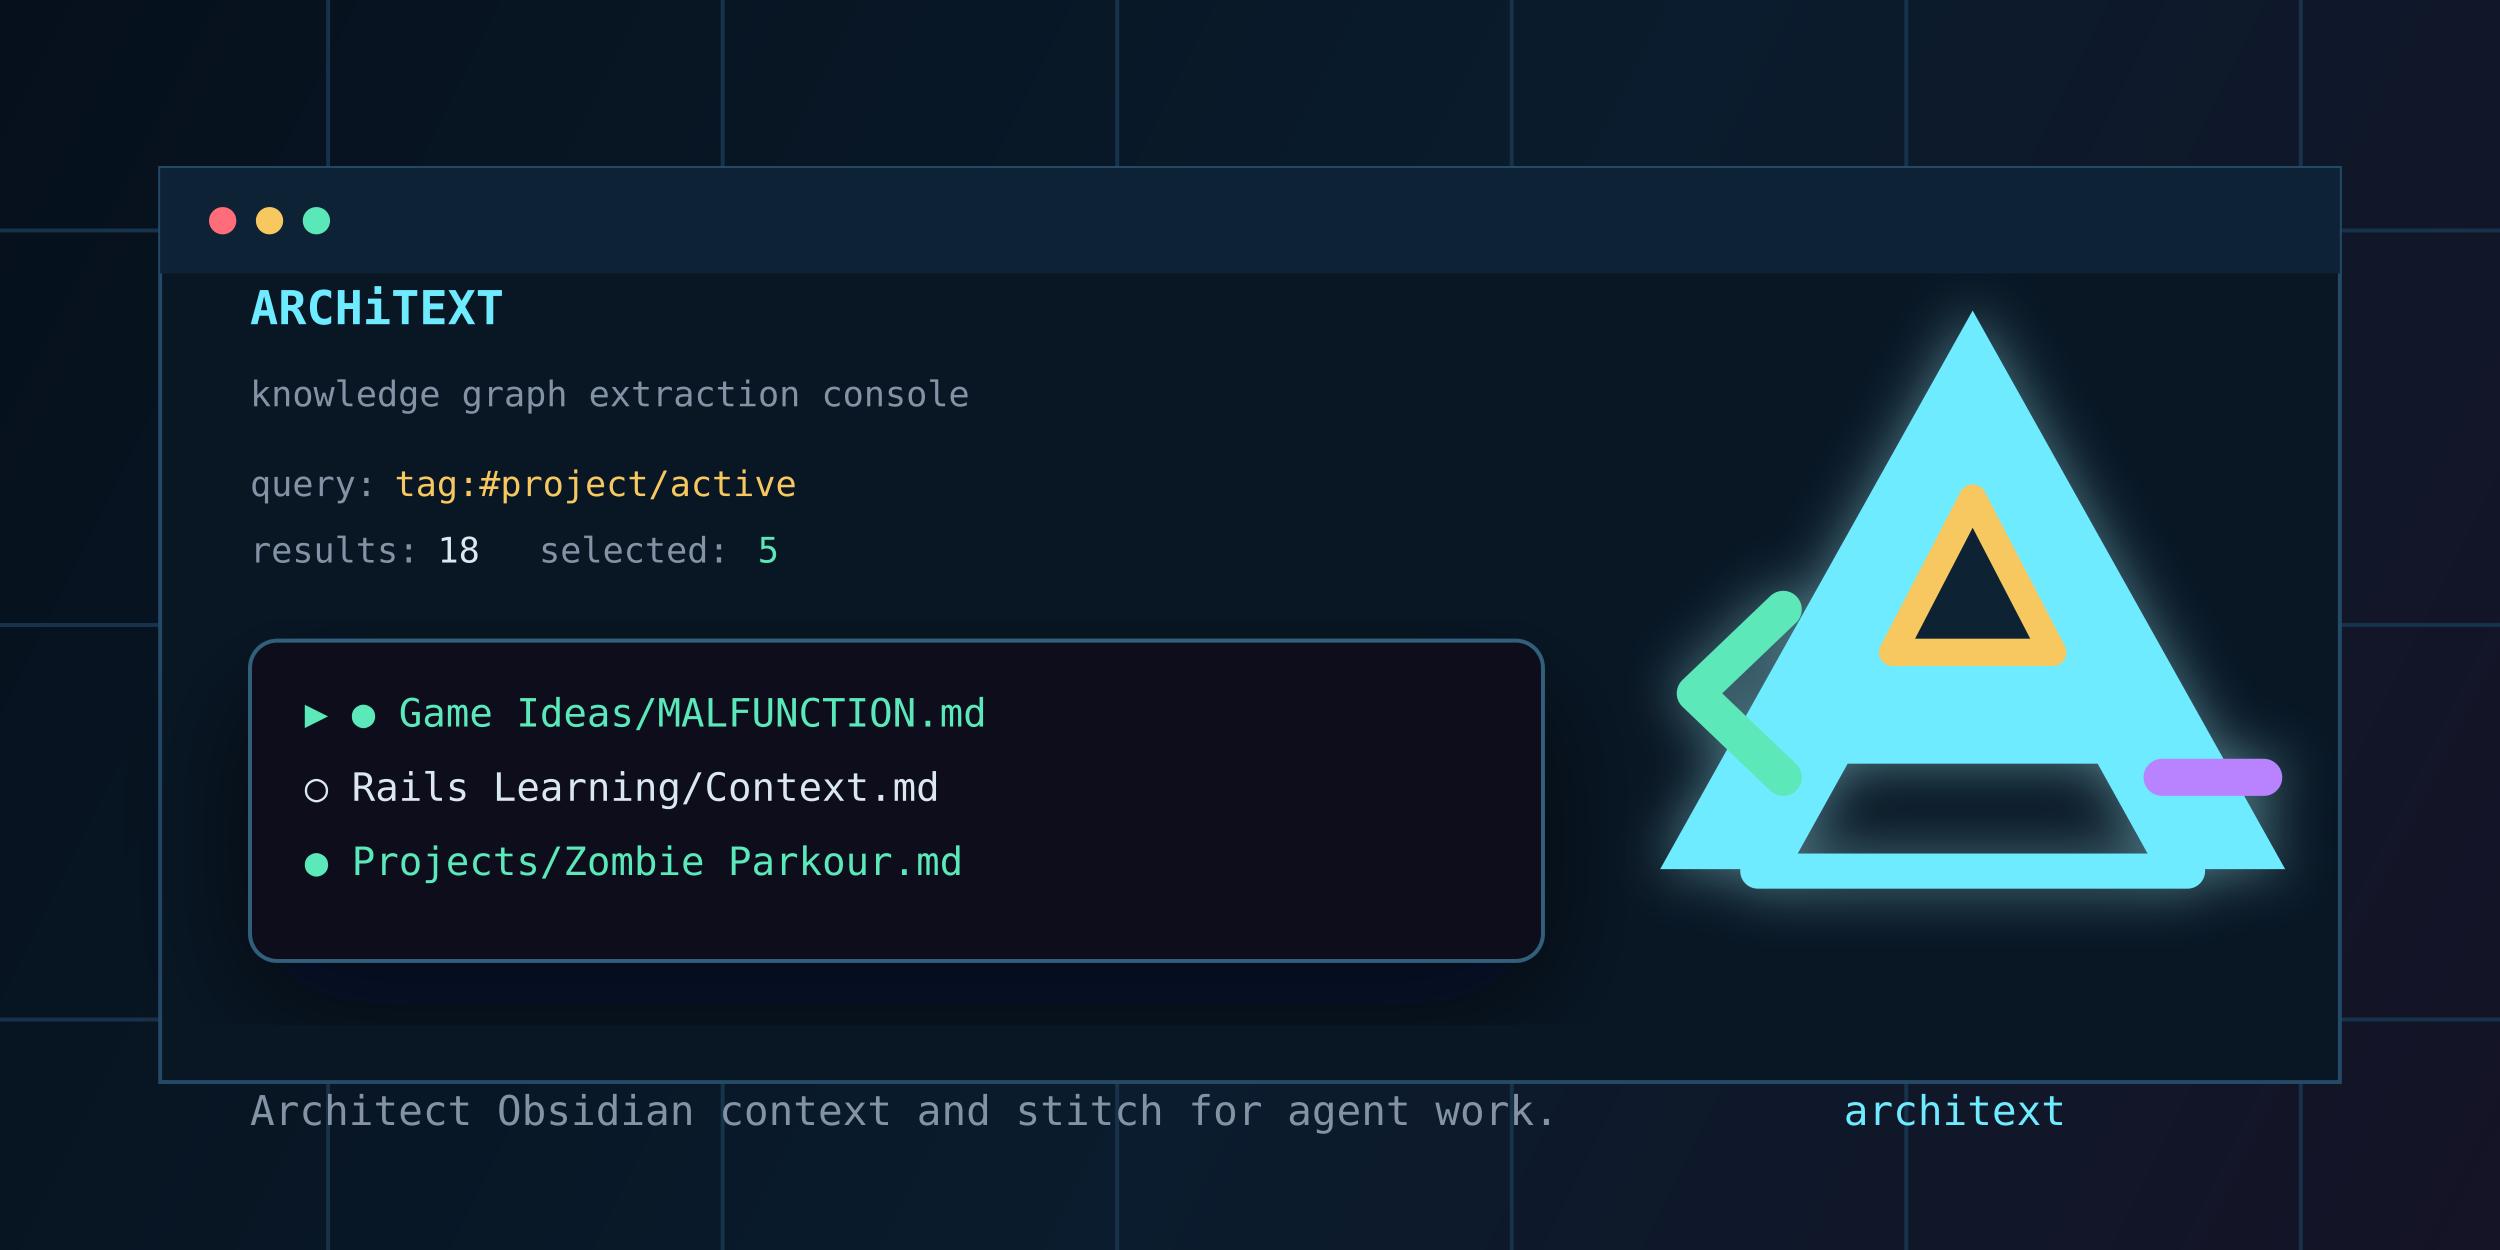
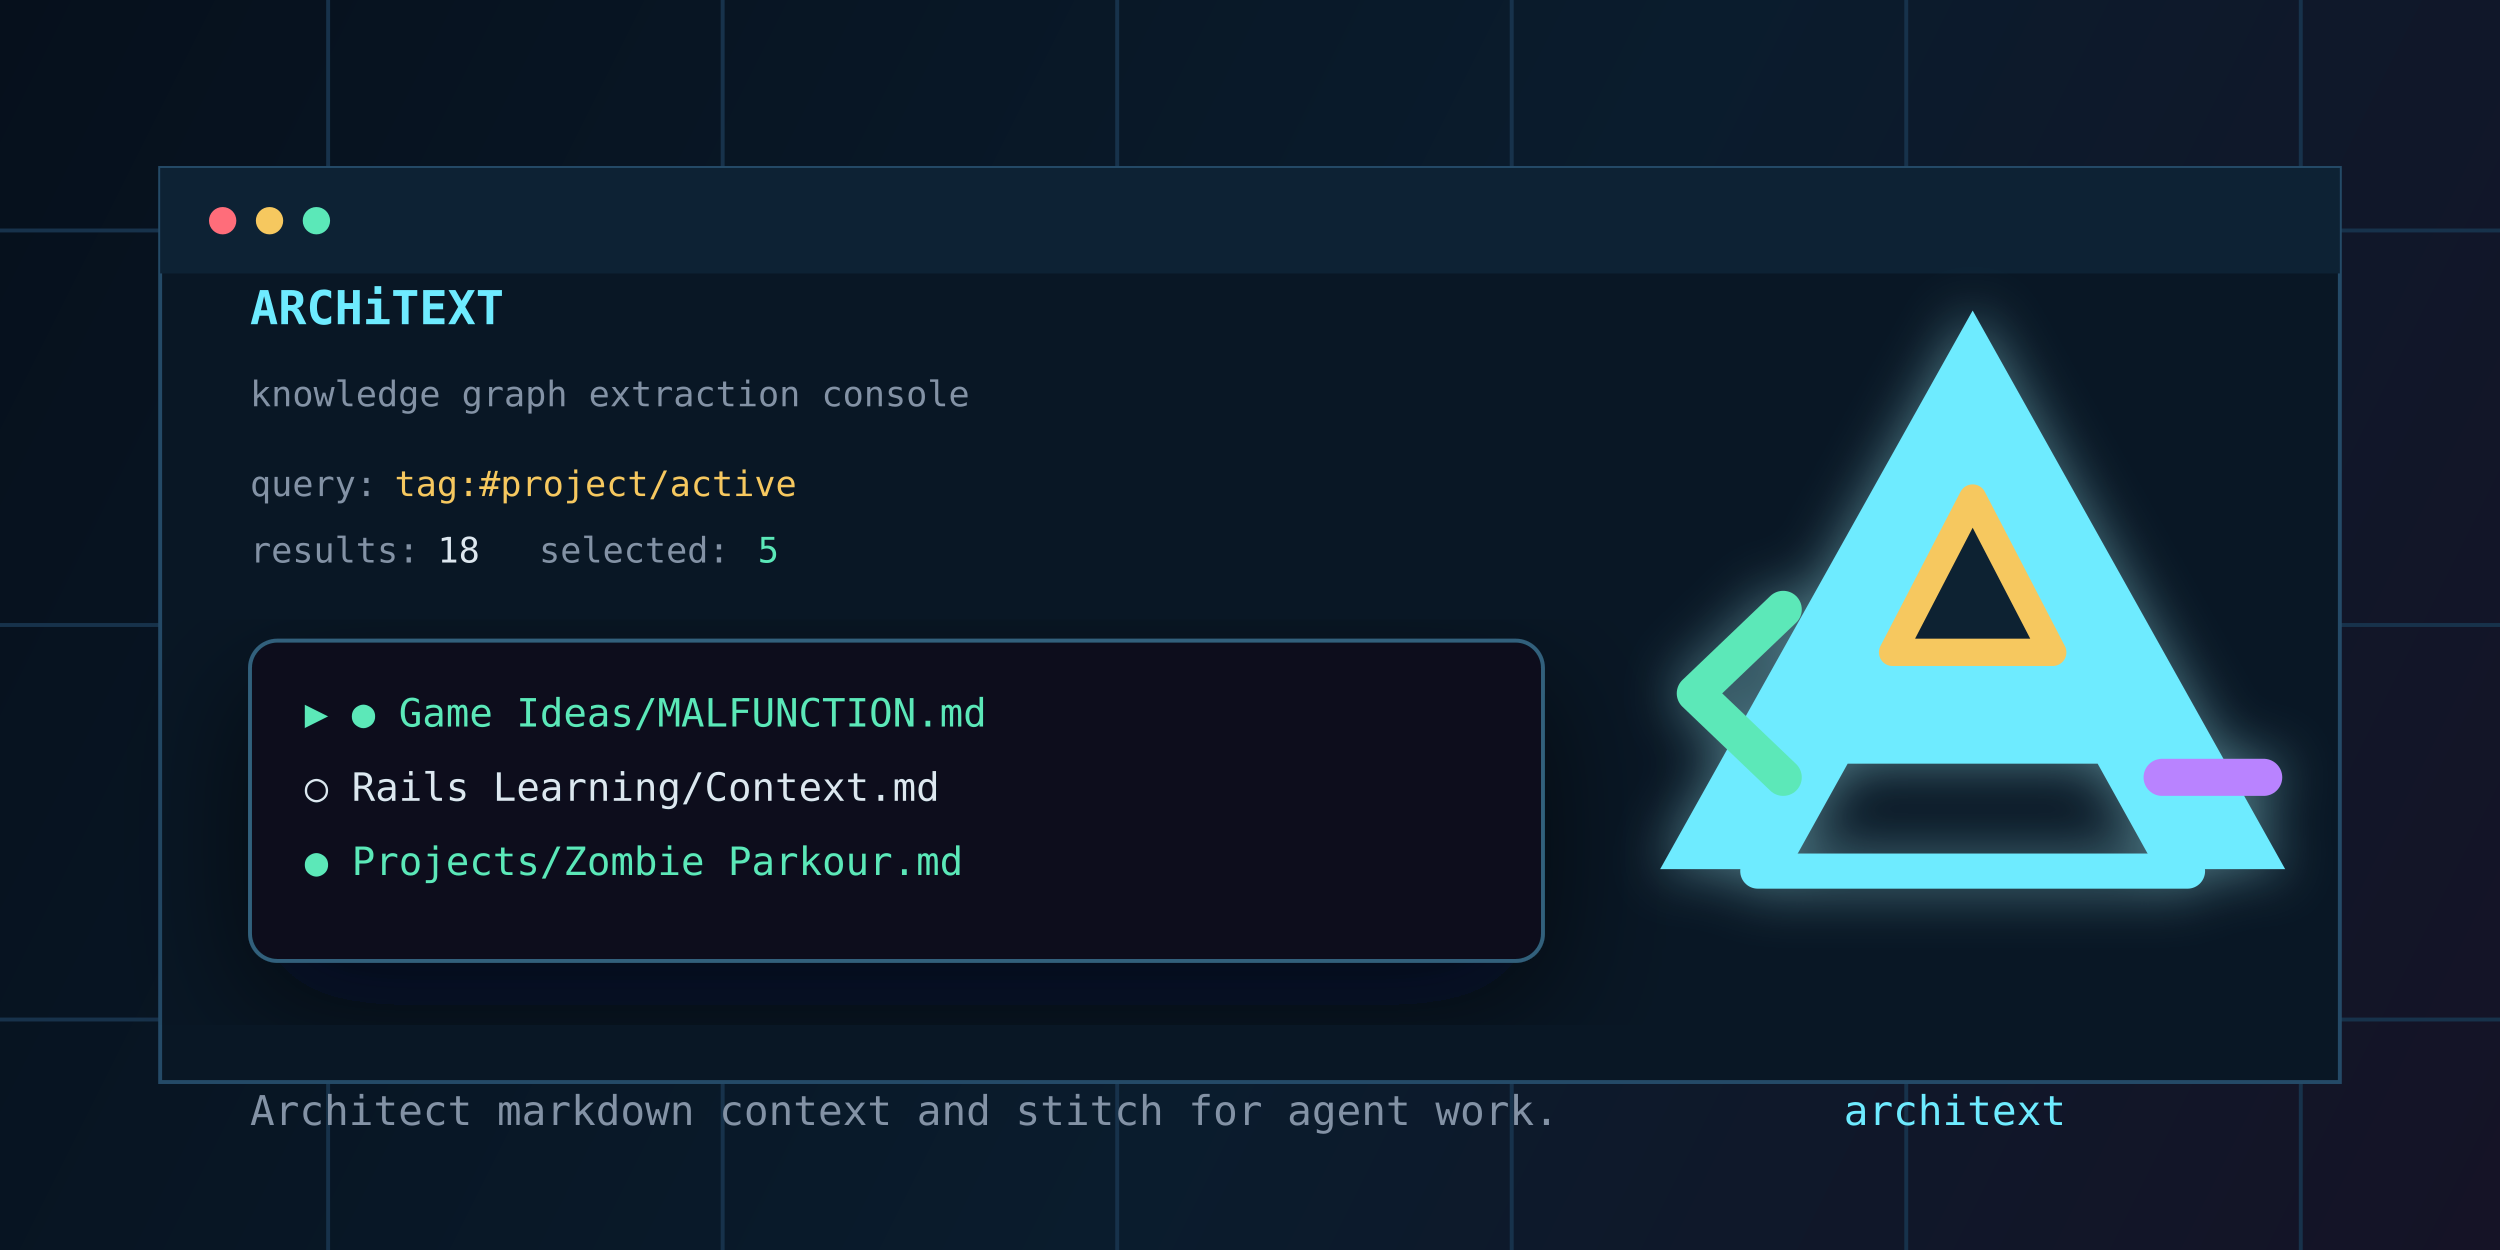
<svg xmlns="http://www.w3.org/2000/svg" width="1280" height="640" viewBox="0 0 1280 640" role="img" aria-label="Architext social preview">
  <defs>
    <linearGradient id="bg" x1="0" y1="0" x2="1280" y2="640" gradientUnits="userSpaceOnUse">
      <stop stop-color="#06101C" />
      <stop offset="0.55" stop-color="#0A1C2D" />
      <stop offset="1" stop-color="#151326" />
    </linearGradient>
    <linearGradient id="accent" x1="130" y1="88" x2="1140" y2="560" gradientUnits="userSpaceOnUse">
      <stop stop-color="#6EEBFF" />
      <stop offset="0.5" stop-color="#5BE8B8" />
      <stop offset="1" stop-color="#B983FF" />
    </linearGradient>
    <filter id="glow" x="-30%" y="-30%" width="160%" height="160%">
      <feGaussianBlur stdDeviation="14" result="blur" />
      <feColorMatrix in="blur" type="matrix" values="0 0 0 0 0.38 0 0 0 0 0.93 0 0 0 0 1 0 0 0 0.45 0" />
      <feBlend in="SourceGraphic" />
    </filter>
    <filter id="card-shadow" x="-20%" y="-20%" width="140%" height="140%">
      <feDropShadow dx="0" dy="22" stdDeviation="34" flood-color="#000611" flood-opacity="0.62" />
    </filter>
  </defs>
  <rect width="1280" height="640" fill="url(#bg)" />
  <path d="M0 118h1280M0 320h1280M0 522h1280M168 0v640M370 0v640M572 0v640M774 0v640M976 0v640M1178 0v640" stroke="#17324B" stroke-width="2" />
  <path d="M82 86h1116v468H82z" fill="#091725" stroke="#244A67" stroke-width="2" />
  <path d="M82 86h1116v54H82z" fill="#0D2234" />
  <circle cx="114" cy="113" r="7" fill="#FF6D7A" />
  <circle cx="138" cy="113" r="7" fill="#F6C85F" />
  <circle cx="162" cy="113" r="7" fill="#5BE8B8" />
  <g transform="translate(128 166)">
    <text x="0" y="0" font-family="monospace" font-size="24" font-weight="700" fill="#6EEBFF">ARCHiTEXT</text>
    <text x="0" y="42" font-family="monospace" font-size="18" fill="#8392A5">knowledge graph extraction console</text>
    <text x="0" y="88" font-family="monospace" font-size="18" fill="#8392A5">query:</text>
    <text x="74" y="88" font-family="monospace" font-size="18" fill="#F6C85F">tag:#project/active</text>
    <text x="0" y="122" font-family="monospace" font-size="18" fill="#8392A5">results:</text>
    <text x="96" y="122" font-family="monospace" font-size="18" fill="#DDE7EF">18</text>
    <text x="148" y="122" font-family="monospace" font-size="18" fill="#8392A5">selected:</text>
    <text x="260" y="122" font-family="monospace" font-size="18" fill="#5BE8B8">5</text>
  </g>
  <g transform="translate(128 328)" filter="url(#card-shadow)">
    <rect width="662" height="164" rx="14" fill="#07111F" stroke="#31617C" stroke-width="2" />
    <text x="28" y="44" font-family="monospace" font-size="20" fill="#5BE8B8">▶ ● Game Ideas/MALFUNCTION.md</text>
    <text x="28" y="82" font-family="monospace" font-size="20" fill="#DDE7EF">  ○ Rails Learning/Context.md</text>
    <text x="28" y="120" font-family="monospace" font-size="20" fill="#5BE8B8">  ● Projects/Zombie Parkour.md</text>
  </g>
  <g transform="translate(850 159)" filter="url(#glow)">
    <path d="M0 286 160 0l160 286h-66l-30-54H96l-30 54H0Z" fill="#6EEBFF" />
    <path d="M160 96 119 175h82L160 96Z" fill="#0D2031" stroke="#F6C85F" stroke-width="14" stroke-linejoin="round" />
    <path d="M50 287h220" stroke="#6EEBFF" stroke-width="18" stroke-linecap="round" />
    <path d="M63 239 18 196l45-43" fill="none" stroke="#5BE8B8" stroke-width="19" stroke-linecap="round" stroke-linejoin="round" />
    <path d="M257 239h52" stroke="#B983FF" stroke-width="19" stroke-linecap="round" />
  </g>
-   <text x="128" y="576" font-family="monospace" font-size="21" fill="#8392A5">Architect Obsidian context and stitch for agent work.</text>
+   <text x="128" y="576" font-family="monospace" font-size="21" fill="#8392A5">Architect markdown context and stitch for agent work.</text>
  <text x="944" y="576" font-family="monospace" font-size="21" fill="#6EEBFF">architext</text>
</svg>
